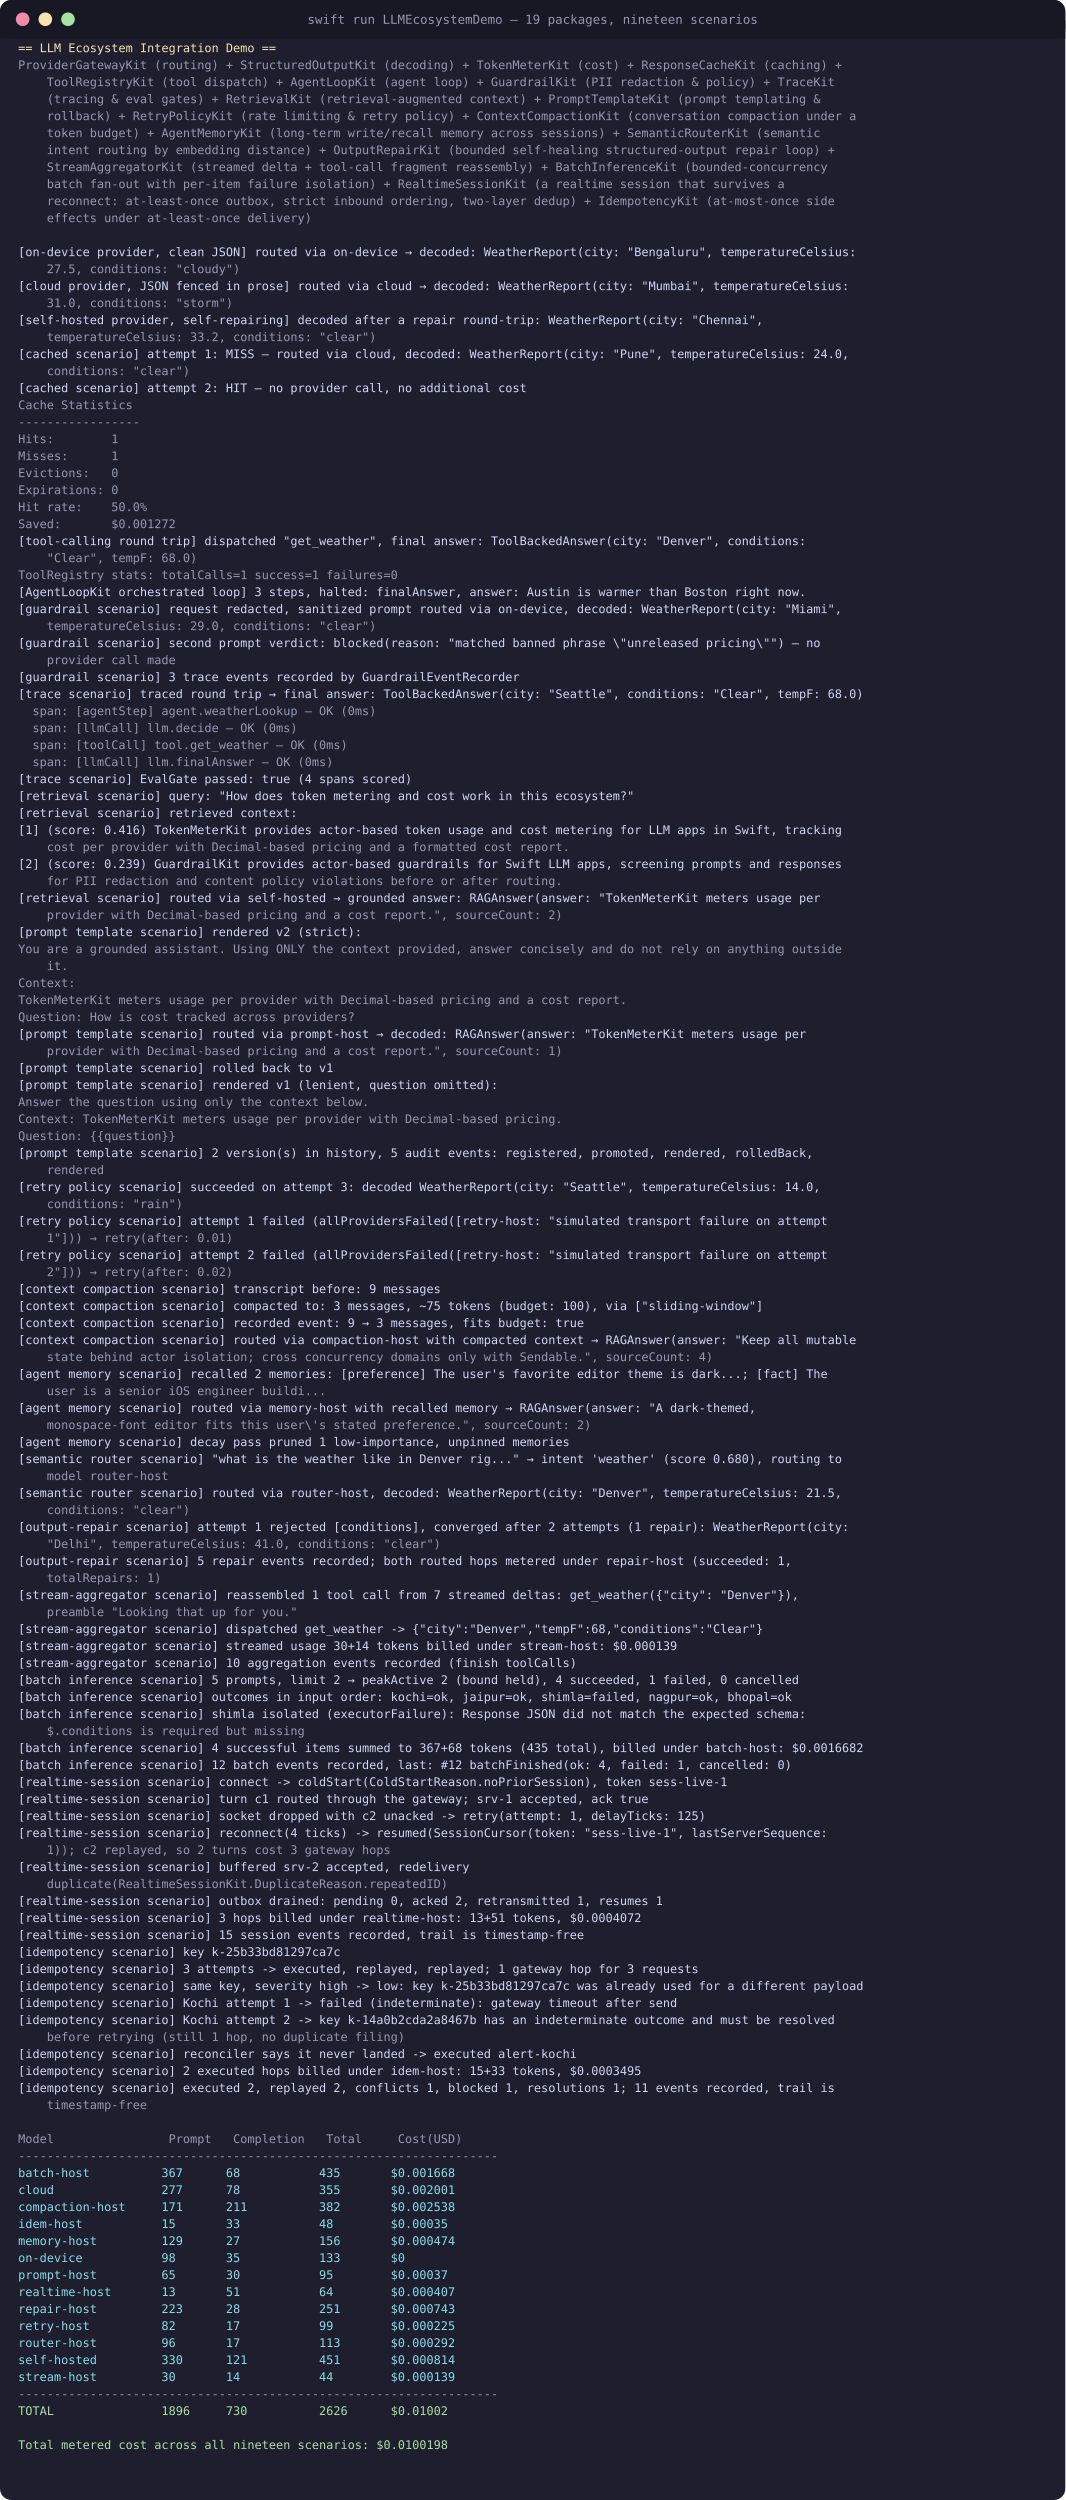
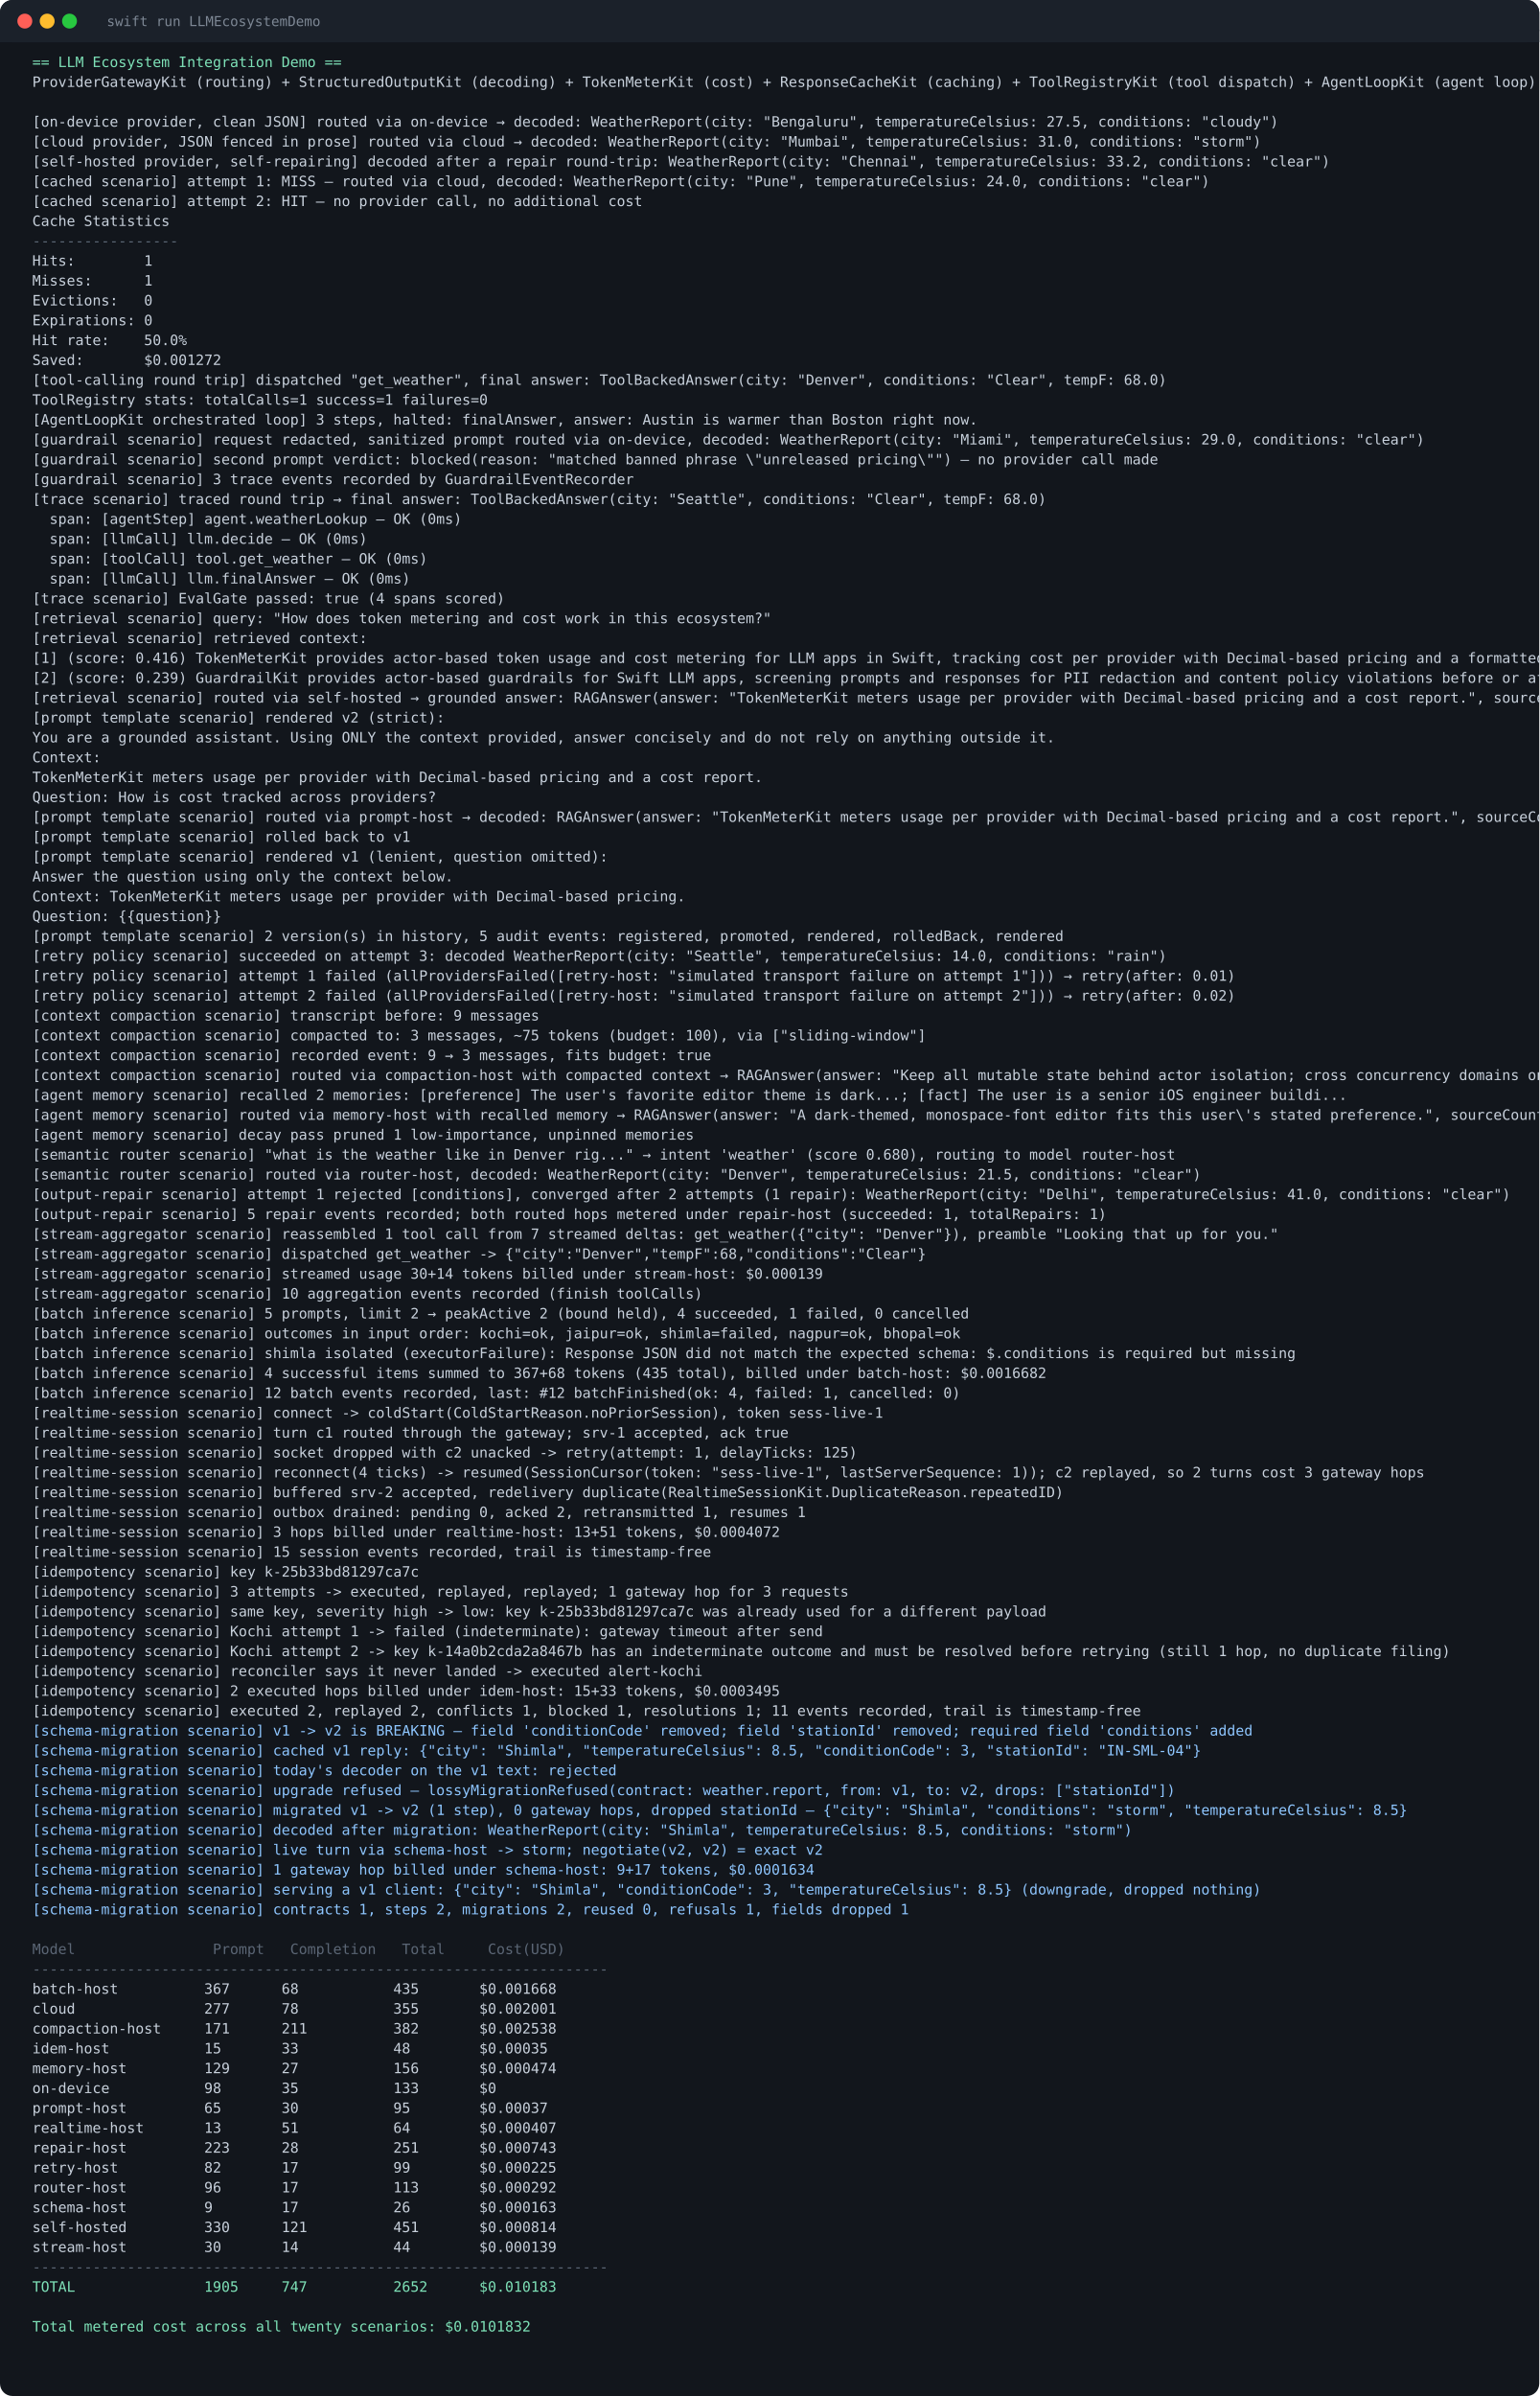
- <svg xmlns="http://www.w3.org/2000/svg" viewBox="0 0 940 2206" width="940" height="2206" font-family="Menlo, Monaco, monospace">
-   <rect width="940" height="2206" rx="10" fill="#1e1e2e" />
-   <rect width="940" height="34" rx="10" fill="#181825" />
-   <rect y="18" width="940" height="16" fill="#181825" />
-   <circle cx="20" cy="17" r="6" fill="#f38ba8" />
-   <circle cx="40" cy="17" r="6" fill="#f9e2af" />
-   <circle cx="60" cy="17" r="6" fill="#a6e3a1" />
-   <text x="470" y="21" font-size="11" fill="#9399b2" text-anchor="middle">swift run LLMEcosystemDemo — 19 packages, nineteen scenarios</text>
-   <text x="16" y="46" font-size="10.5" fill="#f9e2af" xml:space="preserve">== LLM Ecosystem Integration Demo ==</text>
-   <text x="16" y="61" font-size="10.5" fill="#9399b2" xml:space="preserve">ProviderGatewayKit (routing) + StructuredOutputKit (decoding) + TokenMeterKit (cost) + ResponseCacheKit (caching) +</text>
-   <text x="16" y="76" font-size="10.5" fill="#9399b2" xml:space="preserve">    ToolRegistryKit (tool dispatch) + AgentLoopKit (agent loop) + GuardrailKit (PII redaction &amp; policy) + TraceKit</text>
-   <text x="16" y="91" font-size="10.5" fill="#9399b2" xml:space="preserve">    (tracing &amp; eval gates) + RetrievalKit (retrieval-augmented context) + PromptTemplateKit (prompt templating &amp;</text>
-   <text x="16" y="106" font-size="10.5" fill="#9399b2" xml:space="preserve">    rollback) + RetryPolicyKit (rate limiting &amp; retry policy) + ContextCompactionKit (conversation compaction under a</text>
-   <text x="16" y="121" font-size="10.5" fill="#9399b2" xml:space="preserve">    token budget) + AgentMemoryKit (long-term write/recall memory across sessions) + SemanticRouterKit (semantic</text>
-   <text x="16" y="136" font-size="10.5" fill="#9399b2" xml:space="preserve">    intent routing by embedding distance) + OutputRepairKit (bounded self-healing structured-output repair loop) +</text>
-   <text x="16" y="151" font-size="10.5" fill="#9399b2" xml:space="preserve">    StreamAggregatorKit (streamed delta + tool-call fragment reassembly) + BatchInferenceKit (bounded-concurrency</text>
-   <text x="16" y="166" font-size="10.5" fill="#9399b2" xml:space="preserve">    batch fan-out with per-item failure isolation) + RealtimeSessionKit (a realtime session that survives a</text>
-   <text x="16" y="181" font-size="10.5" fill="#9399b2" xml:space="preserve">    reconnect: at-least-once outbox, strict inbound ordering, two-layer dedup) + IdempotencyKit (at-most-once side</text>
-   <text x="16" y="196" font-size="10.5" fill="#9399b2" xml:space="preserve">    effects under at-least-once delivery)</text>
-   <text x="16" y="226" font-size="10.5" fill="#cdd6f4" xml:space="preserve">[on-device provider, clean JSON] routed via on-device → decoded: WeatherReport(city: "Bengaluru", temperatureCelsius:</text>
-   <text x="16" y="241" font-size="10.5" fill="#9399b2" xml:space="preserve">    27.5, conditions: "cloudy")</text>
-   <text x="16" y="256" font-size="10.5" fill="#cdd6f4" xml:space="preserve">[cloud provider, JSON fenced in prose] routed via cloud → decoded: WeatherReport(city: "Mumbai", temperatureCelsius:</text>
-   <text x="16" y="271" font-size="10.5" fill="#9399b2" xml:space="preserve">    31.0, conditions: "storm")</text>
-   <text x="16" y="286" font-size="10.5" fill="#cdd6f4" xml:space="preserve">[self-hosted provider, self-repairing] decoded after a repair round-trip: WeatherReport(city: "Chennai",</text>
-   <text x="16" y="301" font-size="10.5" fill="#9399b2" xml:space="preserve">    temperatureCelsius: 33.2, conditions: "clear")</text>
-   <text x="16" y="316" font-size="10.5" fill="#cdd6f4" xml:space="preserve">[cached scenario] attempt 1: MISS — routed via cloud, decoded: WeatherReport(city: "Pune", temperatureCelsius: 24.0,</text>
-   <text x="16" y="331" font-size="10.5" fill="#9399b2" xml:space="preserve">    conditions: "clear")</text>
-   <text x="16" y="346" font-size="10.5" fill="#cdd6f4" xml:space="preserve">[cached scenario] attempt 2: HIT — no provider call, no additional cost</text>
-   <text x="16" y="361" font-size="10.5" fill="#9399b2" xml:space="preserve">Cache Statistics</text>
-   <text x="16" y="376" font-size="10.5" fill="#9399b2" xml:space="preserve">-----------------</text>
-   <text x="16" y="391" font-size="10.5" fill="#9399b2" xml:space="preserve">Hits:        1</text>
-   <text x="16" y="406" font-size="10.5" fill="#9399b2" xml:space="preserve">Misses:      1</text>
-   <text x="16" y="421" font-size="10.5" fill="#9399b2" xml:space="preserve">Evictions:   0</text>
-   <text x="16" y="436" font-size="10.5" fill="#9399b2" xml:space="preserve">Expirations: 0</text>
-   <text x="16" y="451" font-size="10.5" fill="#9399b2" xml:space="preserve">Hit rate:    50.0%</text>
-   <text x="16" y="466" font-size="10.5" fill="#9399b2" xml:space="preserve">Saved:       $0.001272</text>
-   <text x="16" y="481" font-size="10.5" fill="#cdd6f4" xml:space="preserve">[tool-calling round trip] dispatched "get_weather", final answer: ToolBackedAnswer(city: "Denver", conditions:</text>
-   <text x="16" y="496" font-size="10.5" fill="#9399b2" xml:space="preserve">    "Clear", tempF: 68.0)</text>
-   <text x="16" y="511" font-size="10.5" fill="#9399b2" xml:space="preserve">ToolRegistry stats: totalCalls=1 success=1 failures=0</text>
-   <text x="16" y="526" font-size="10.5" fill="#cdd6f4" xml:space="preserve">[AgentLoopKit orchestrated loop] 3 steps, halted: finalAnswer, answer: Austin is warmer than Boston right now.</text>
-   <text x="16" y="541" font-size="10.5" fill="#cdd6f4" xml:space="preserve">[guardrail scenario] request redacted, sanitized prompt routed via on-device, decoded: WeatherReport(city: "Miami",</text>
-   <text x="16" y="556" font-size="10.5" fill="#9399b2" xml:space="preserve">    temperatureCelsius: 29.0, conditions: "clear")</text>
-   <text x="16" y="571" font-size="10.5" fill="#cdd6f4" xml:space="preserve">[guardrail scenario] second prompt verdict: blocked(reason: "matched banned phrase \"unreleased pricing\"") — no</text>
-   <text x="16" y="586" font-size="10.5" fill="#9399b2" xml:space="preserve">    provider call made</text>
-   <text x="16" y="601" font-size="10.5" fill="#cdd6f4" xml:space="preserve">[guardrail scenario] 3 trace events recorded by GuardrailEventRecorder</text>
-   <text x="16" y="616" font-size="10.5" fill="#cdd6f4" xml:space="preserve">[trace scenario] traced round trip → final answer: ToolBackedAnswer(city: "Seattle", conditions: "Clear", tempF: 68.0)</text>
-   <text x="16" y="631" font-size="10.5" fill="#9399b2" xml:space="preserve">  span: [agentStep] agent.weatherLookup — OK (0ms)</text>
-   <text x="16" y="646" font-size="10.5" fill="#9399b2" xml:space="preserve">  span: [llmCall] llm.decide — OK (0ms)</text>
-   <text x="16" y="661" font-size="10.5" fill="#9399b2" xml:space="preserve">  span: [toolCall] tool.get_weather — OK (0ms)</text>
-   <text x="16" y="676" font-size="10.5" fill="#9399b2" xml:space="preserve">  span: [llmCall] llm.finalAnswer — OK (0ms)</text>
-   <text x="16" y="691" font-size="10.5" fill="#cdd6f4" xml:space="preserve">[trace scenario] EvalGate passed: true (4 spans scored)</text>
-   <text x="16" y="706" font-size="10.5" fill="#cdd6f4" xml:space="preserve">[retrieval scenario] query: "How does token metering and cost work in this ecosystem?"</text>
-   <text x="16" y="721" font-size="10.5" fill="#cdd6f4" xml:space="preserve">[retrieval scenario] retrieved context:</text>
-   <text x="16" y="736" font-size="10.5" fill="#cdd6f4" xml:space="preserve">[1] (score: 0.416) TokenMeterKit provides actor-based token usage and cost metering for LLM apps in Swift, tracking</text>
-   <text x="16" y="751" font-size="10.5" fill="#9399b2" xml:space="preserve">    cost per provider with Decimal-based pricing and a formatted cost report.</text>
-   <text x="16" y="766" font-size="10.5" fill="#cdd6f4" xml:space="preserve">[2] (score: 0.239) GuardrailKit provides actor-based guardrails for Swift LLM apps, screening prompts and responses</text>
-   <text x="16" y="781" font-size="10.5" fill="#9399b2" xml:space="preserve">    for PII redaction and content policy violations before or after routing.</text>
-   <text x="16" y="796" font-size="10.5" fill="#cdd6f4" xml:space="preserve">[retrieval scenario] routed via self-hosted → grounded answer: RAGAnswer(answer: "TokenMeterKit meters usage per</text>
-   <text x="16" y="811" font-size="10.5" fill="#9399b2" xml:space="preserve">    provider with Decimal-based pricing and a cost report.", sourceCount: 2)</text>
-   <text x="16" y="826" font-size="10.5" fill="#cdd6f4" xml:space="preserve">[prompt template scenario] rendered v2 (strict):</text>
-   <text x="16" y="841" font-size="10.5" fill="#9399b2" xml:space="preserve">You are a grounded assistant. Using ONLY the context provided, answer concisely and do not rely on anything outside</text>
-   <text x="16" y="856" font-size="10.5" fill="#9399b2" xml:space="preserve">    it.</text>
-   <text x="16" y="871" font-size="10.5" fill="#9399b2" xml:space="preserve">Context:</text>
-   <text x="16" y="886" font-size="10.5" fill="#9399b2" xml:space="preserve">TokenMeterKit meters usage per provider with Decimal-based pricing and a cost report.</text>
-   <text x="16" y="901" font-size="10.5" fill="#9399b2" xml:space="preserve">Question: How is cost tracked across providers?</text>
-   <text x="16" y="916" font-size="10.5" fill="#cdd6f4" xml:space="preserve">[prompt template scenario] routed via prompt-host → decoded: RAGAnswer(answer: "TokenMeterKit meters usage per</text>
-   <text x="16" y="931" font-size="10.5" fill="#9399b2" xml:space="preserve">    provider with Decimal-based pricing and a cost report.", sourceCount: 1)</text>
-   <text x="16" y="946" font-size="10.5" fill="#cdd6f4" xml:space="preserve">[prompt template scenario] rolled back to v1</text>
-   <text x="16" y="961" font-size="10.5" fill="#cdd6f4" xml:space="preserve">[prompt template scenario] rendered v1 (lenient, question omitted):</text>
-   <text x="16" y="976" font-size="10.5" fill="#9399b2" xml:space="preserve">Answer the question using only the context below.</text>
-   <text x="16" y="991" font-size="10.5" fill="#9399b2" xml:space="preserve">Context: TokenMeterKit meters usage per provider with Decimal-based pricing.</text>
-   <text x="16" y="1006" font-size="10.5" fill="#9399b2" xml:space="preserve">Question: {{question}}</text>
-   <text x="16" y="1021" font-size="10.5" fill="#cdd6f4" xml:space="preserve">[prompt template scenario] 2 version(s) in history, 5 audit events: registered, promoted, rendered, rolledBack,</text>
-   <text x="16" y="1036" font-size="10.5" fill="#9399b2" xml:space="preserve">    rendered</text>
-   <text x="16" y="1051" font-size="10.5" fill="#cdd6f4" xml:space="preserve">[retry policy scenario] succeeded on attempt 3: decoded WeatherReport(city: "Seattle", temperatureCelsius: 14.0,</text>
-   <text x="16" y="1066" font-size="10.5" fill="#9399b2" xml:space="preserve">    conditions: "rain")</text>
-   <text x="16" y="1081" font-size="10.5" fill="#cdd6f4" xml:space="preserve">[retry policy scenario] attempt 1 failed (allProvidersFailed([retry-host: "simulated transport failure on attempt</text>
-   <text x="16" y="1096" font-size="10.5" fill="#9399b2" xml:space="preserve">    1"])) → retry(after: 0.01)</text>
-   <text x="16" y="1111" font-size="10.5" fill="#cdd6f4" xml:space="preserve">[retry policy scenario] attempt 2 failed (allProvidersFailed([retry-host: "simulated transport failure on attempt</text>
-   <text x="16" y="1126" font-size="10.5" fill="#9399b2" xml:space="preserve">    2"])) → retry(after: 0.02)</text>
-   <text x="16" y="1141" font-size="10.5" fill="#cdd6f4" xml:space="preserve">[context compaction scenario] transcript before: 9 messages</text>
-   <text x="16" y="1156" font-size="10.5" fill="#cdd6f4" xml:space="preserve">[context compaction scenario] compacted to: 3 messages, ~75 tokens (budget: 100), via ["sliding-window"]</text>
-   <text x="16" y="1171" font-size="10.5" fill="#cdd6f4" xml:space="preserve">[context compaction scenario] recorded event: 9 → 3 messages, fits budget: true</text>
-   <text x="16" y="1186" font-size="10.5" fill="#cdd6f4" xml:space="preserve">[context compaction scenario] routed via compaction-host with compacted context → RAGAnswer(answer: "Keep all mutable</text>
-   <text x="16" y="1201" font-size="10.5" fill="#9399b2" xml:space="preserve">    state behind actor isolation; cross concurrency domains only with Sendable.", sourceCount: 4)</text>
-   <text x="16" y="1216" font-size="10.5" fill="#cdd6f4" xml:space="preserve">[agent memory scenario] recalled 2 memories: [preference] The user's favorite editor theme is dark...; [fact] The</text>
-   <text x="16" y="1231" font-size="10.5" fill="#9399b2" xml:space="preserve">    user is a senior iOS engineer buildi...</text>
-   <text x="16" y="1246" font-size="10.5" fill="#cdd6f4" xml:space="preserve">[agent memory scenario] routed via memory-host with recalled memory → RAGAnswer(answer: "A dark-themed,</text>
-   <text x="16" y="1261" font-size="10.5" fill="#9399b2" xml:space="preserve">    monospace-font editor fits this user\'s stated preference.", sourceCount: 2)</text>
-   <text x="16" y="1276" font-size="10.5" fill="#cdd6f4" xml:space="preserve">[agent memory scenario] decay pass pruned 1 low-importance, unpinned memories</text>
-   <text x="16" y="1291" font-size="10.5" fill="#cdd6f4" xml:space="preserve">[semantic router scenario] "what is the weather like in Denver rig..." → intent 'weather' (score 0.680), routing to</text>
-   <text x="16" y="1306" font-size="10.5" fill="#9399b2" xml:space="preserve">    model router-host</text>
-   <text x="16" y="1321" font-size="10.5" fill="#cdd6f4" xml:space="preserve">[semantic router scenario] routed via router-host, decoded: WeatherReport(city: "Denver", temperatureCelsius: 21.5,</text>
-   <text x="16" y="1336" font-size="10.5" fill="#9399b2" xml:space="preserve">    conditions: "clear")</text>
-   <text x="16" y="1351" font-size="10.5" fill="#cdd6f4" xml:space="preserve">[output-repair scenario] attempt 1 rejected [conditions], converged after 2 attempts (1 repair): WeatherReport(city:</text>
-   <text x="16" y="1366" font-size="10.5" fill="#9399b2" xml:space="preserve">    "Delhi", temperatureCelsius: 41.0, conditions: "clear")</text>
-   <text x="16" y="1381" font-size="10.5" fill="#cdd6f4" xml:space="preserve">[output-repair scenario] 5 repair events recorded; both routed hops metered under repair-host (succeeded: 1,</text>
-   <text x="16" y="1396" font-size="10.5" fill="#9399b2" xml:space="preserve">    totalRepairs: 1)</text>
-   <text x="16" y="1411" font-size="10.5" fill="#cdd6f4" xml:space="preserve">[stream-aggregator scenario] reassembled 1 tool call from 7 streamed deltas: get_weather({"city": "Denver"}),</text>
-   <text x="16" y="1426" font-size="10.5" fill="#9399b2" xml:space="preserve">    preamble "Looking that up for you."</text>
-   <text x="16" y="1441" font-size="10.5" fill="#cdd6f4" xml:space="preserve">[stream-aggregator scenario] dispatched get_weather -&gt; {"city":"Denver","tempF":68,"conditions":"Clear"}</text>
-   <text x="16" y="1456" font-size="10.5" fill="#cdd6f4" xml:space="preserve">[stream-aggregator scenario] streamed usage 30+14 tokens billed under stream-host: $0.000139</text>
-   <text x="16" y="1471" font-size="10.5" fill="#cdd6f4" xml:space="preserve">[stream-aggregator scenario] 10 aggregation events recorded (finish toolCalls)</text>
-   <text x="16" y="1486" font-size="10.5" fill="#cdd6f4" xml:space="preserve">[batch inference scenario] 5 prompts, limit 2 → peakActive 2 (bound held), 4 succeeded, 1 failed, 0 cancelled</text>
-   <text x="16" y="1501" font-size="10.5" fill="#cdd6f4" xml:space="preserve">[batch inference scenario] outcomes in input order: kochi=ok, jaipur=ok, shimla=failed, nagpur=ok, bhopal=ok</text>
-   <text x="16" y="1516" font-size="10.5" fill="#cdd6f4" xml:space="preserve">[batch inference scenario] shimla isolated (executorFailure): Response JSON did not match the expected schema:</text>
-   <text x="16" y="1531" font-size="10.5" fill="#9399b2" xml:space="preserve">    $.conditions is required but missing</text>
-   <text x="16" y="1546" font-size="10.5" fill="#cdd6f4" xml:space="preserve">[batch inference scenario] 4 successful items summed to 367+68 tokens (435 total), billed under batch-host: $0.0016682</text>
-   <text x="16" y="1561" font-size="10.5" fill="#cdd6f4" xml:space="preserve">[batch inference scenario] 12 batch events recorded, last: #12 batchFinished(ok: 4, failed: 1, cancelled: 0)</text>
-   <text x="16" y="1576" font-size="10.5" fill="#cdd6f4" xml:space="preserve">[realtime-session scenario] connect -&gt; coldStart(ColdStartReason.noPriorSession), token sess-live-1</text>
-   <text x="16" y="1591" font-size="10.5" fill="#cdd6f4" xml:space="preserve">[realtime-session scenario] turn c1 routed through the gateway; srv-1 accepted, ack true</text>
-   <text x="16" y="1606" font-size="10.5" fill="#cdd6f4" xml:space="preserve">[realtime-session scenario] socket dropped with c2 unacked -&gt; retry(attempt: 1, delayTicks: 125)</text>
-   <text x="16" y="1621" font-size="10.5" fill="#cdd6f4" xml:space="preserve">[realtime-session scenario] reconnect(4 ticks) -&gt; resumed(SessionCursor(token: "sess-live-1", lastServerSequence:</text>
-   <text x="16" y="1636" font-size="10.5" fill="#9399b2" xml:space="preserve">    1)); c2 replayed, so 2 turns cost 3 gateway hops</text>
-   <text x="16" y="1651" font-size="10.5" fill="#cdd6f4" xml:space="preserve">[realtime-session scenario] buffered srv-2 accepted, redelivery</text>
-   <text x="16" y="1666" font-size="10.5" fill="#9399b2" xml:space="preserve">    duplicate(RealtimeSessionKit.DuplicateReason.repeatedID)</text>
-   <text x="16" y="1681" font-size="10.5" fill="#cdd6f4" xml:space="preserve">[realtime-session scenario] outbox drained: pending 0, acked 2, retransmitted 1, resumes 1</text>
-   <text x="16" y="1696" font-size="10.5" fill="#cdd6f4" xml:space="preserve">[realtime-session scenario] 3 hops billed under realtime-host: 13+51 tokens, $0.0004072</text>
-   <text x="16" y="1711" font-size="10.5" fill="#cdd6f4" xml:space="preserve">[realtime-session scenario] 15 session events recorded, trail is timestamp-free</text>
-   <text x="16" y="1726" font-size="10.5" fill="#cdd6f4" xml:space="preserve">[idempotency scenario] key k-25b33bd81297ca7c</text>
-   <text x="16" y="1741" font-size="10.5" fill="#cdd6f4" xml:space="preserve">[idempotency scenario] 3 attempts -&gt; executed, replayed, replayed; 1 gateway hop for 3 requests</text>
-   <text x="16" y="1756" font-size="10.5" fill="#cdd6f4" xml:space="preserve">[idempotency scenario] same key, severity high -&gt; low: key k-25b33bd81297ca7c was already used for a different payload</text>
-   <text x="16" y="1771" font-size="10.5" fill="#cdd6f4" xml:space="preserve">[idempotency scenario] Kochi attempt 1 -&gt; failed (indeterminate): gateway timeout after send</text>
-   <text x="16" y="1786" font-size="10.5" fill="#cdd6f4" xml:space="preserve">[idempotency scenario] Kochi attempt 2 -&gt; key k-14a0b2cda2a8467b has an indeterminate outcome and must be resolved</text>
-   <text x="16" y="1801" font-size="10.5" fill="#9399b2" xml:space="preserve">    before retrying (still 1 hop, no duplicate filing)</text>
-   <text x="16" y="1816" font-size="10.5" fill="#cdd6f4" xml:space="preserve">[idempotency scenario] reconciler says it never landed -&gt; executed alert-kochi</text>
-   <text x="16" y="1831" font-size="10.5" fill="#cdd6f4" xml:space="preserve">[idempotency scenario] 2 executed hops billed under idem-host: 15+33 tokens, $0.0003495</text>
-   <text x="16" y="1846" font-size="10.5" fill="#cdd6f4" xml:space="preserve">[idempotency scenario] executed 2, replayed 2, conflicts 1, blocked 1, resolutions 1; 11 events recorded, trail is</text>
-   <text x="16" y="1861" font-size="10.5" fill="#9399b2" xml:space="preserve">    timestamp-free</text>
-   <text x="16" y="1891" font-size="10.5" fill="#9399b2" xml:space="preserve">Model                Prompt   Completion   Total     Cost(USD)</text>
-   <text x="16" y="1906" font-size="10.5" fill="#9399b2" xml:space="preserve">-------------------------------------------------------------------</text>
-   <text x="16" y="1921" font-size="10.5" fill="#89dceb" xml:space="preserve">batch-host          367      68           435       $0.001668</text>
-   <text x="16" y="1936" font-size="10.5" fill="#89dceb" xml:space="preserve">cloud               277      78           355       $0.002001</text>
-   <text x="16" y="1951" font-size="10.5" fill="#89dceb" xml:space="preserve">compaction-host     171      211          382       $0.002538</text>
-   <text x="16" y="1966" font-size="10.5" fill="#89dceb" xml:space="preserve">idem-host           15       33           48        $0.00035</text>
-   <text x="16" y="1981" font-size="10.5" fill="#89dceb" xml:space="preserve">memory-host         129      27           156       $0.000474</text>
-   <text x="16" y="1996" font-size="10.5" fill="#89dceb" xml:space="preserve">on-device           98       35           133       $0</text>
-   <text x="16" y="2011" font-size="10.5" fill="#89dceb" xml:space="preserve">prompt-host         65       30           95        $0.00037</text>
-   <text x="16" y="2026" font-size="10.5" fill="#89dceb" xml:space="preserve">realtime-host       13       51           64        $0.000407</text>
-   <text x="16" y="2041" font-size="10.5" fill="#89dceb" xml:space="preserve">repair-host         223      28           251       $0.000743</text>
-   <text x="16" y="2056" font-size="10.5" fill="#89dceb" xml:space="preserve">retry-host          82       17           99        $0.000225</text>
-   <text x="16" y="2071" font-size="10.5" fill="#89dceb" xml:space="preserve">router-host         96       17           113       $0.000292</text>
-   <text x="16" y="2086" font-size="10.5" fill="#89dceb" xml:space="preserve">self-hosted         330      121          451       $0.000814</text>
-   <text x="16" y="2101" font-size="10.5" fill="#89dceb" xml:space="preserve">stream-host         30       14           44        $0.000139</text>
-   <text x="16" y="2116" font-size="10.5" fill="#9399b2" xml:space="preserve">-------------------------------------------------------------------</text>
-   <text x="16" y="2131" font-size="10.5" fill="#a6e3a1" xml:space="preserve">TOTAL               1896     730          2626      $0.01002</text>
-   <text x="16" y="2161" font-size="10.5" fill="#a6e3a1" xml:space="preserve">Total metered cost across all nineteen scenarios: $0.0100198</text>
+ <svg xmlns="http://www.w3.org/2000/svg" width="1240" height="1930" viewBox="0 0 1240 1930" font-family="SF Mono, Menlo, monospace" font-size="11.5">
+   <rect width="1240" height="1930" rx="10" fill="#12161c" />
+   <rect x="0" y="0" width="1240" height="34" rx="10" fill="#1b212a" />
+   <rect x="0" y="24" width="1240" height="10" fill="#1b212a" />
+   <circle cx="20" cy="17" r="6" fill="#ff5f57" />
+   <circle cx="38" cy="17" r="6" fill="#febc2e" />
+   <circle cx="56" cy="17" r="6" fill="#28c840" />
+   <text x="86" y="21" fill="#7d8794" font-size="11">swift run LLMEcosystemDemo</text>
+   <text x="26" y="54" fill="#7ee2b8" xml:space="preserve">== LLM Ecosystem Integration Demo ==</text>
+   <text x="26" y="70" fill="#c8d1dc" xml:space="preserve">ProviderGatewayKit (routing) + StructuredOutputKit (decoding) + TokenMeterKit (cost) + ResponseCacheKit (caching) + ToolRegistryKit (tool dispatch) + AgentLoopKit (agent loop) + GuardrailKit (PII redaction &amp; policy) + TraceKit (tracing &amp; eval gates) + RetrievalKit (retrieval-augmented context) + PromptTemplateKit (prompt templating &amp; rollback) + RetryPolicyKit (rate limiting &amp; retry policy) + ContextCompactionKit (conversation compaction under a token budget) + AgentMemoryKit (long-term write/recall memory across sessions) + SemanticRouterKit (semantic intent routing by embedding distance) + OutputRepairKit (bounded self-healing structured-output repair loop) + StreamAggregatorKit (streamed delta + tool-call fragment reassembly) + BatchInferenceKit (bounded-concurrency batch fan-out with per-item failure isolation) + RealtimeSessionKit (a realtime session that survives a reconnect: at-least-once outbox, strict inbound ordering, two-layer dedup) + IdempotencyKit (at-most-once side effects under at-least-once delivery) + SchemaMigrationKit (versioned contracts: migrate a payload across schema versions, validated at every hop)</text>
+   <text x="26" y="86" fill="#c8d1dc" xml:space="preserve" />
+   <text x="26" y="102" fill="#c8d1dc" xml:space="preserve">[on-device provider, clean JSON] routed via on-device → decoded: WeatherReport(city: "Bengaluru", temperatureCelsius: 27.5, conditions: "cloudy")</text>
+   <text x="26" y="118" fill="#c8d1dc" xml:space="preserve">[cloud provider, JSON fenced in prose] routed via cloud → decoded: WeatherReport(city: "Mumbai", temperatureCelsius: 31.0, conditions: "storm")</text>
+   <text x="26" y="134" fill="#c8d1dc" xml:space="preserve">[self-hosted provider, self-repairing] decoded after a repair round-trip: WeatherReport(city: "Chennai", temperatureCelsius: 33.2, conditions: "clear")</text>
+   <text x="26" y="150" fill="#c8d1dc" xml:space="preserve">[cached scenario] attempt 1: MISS — routed via cloud, decoded: WeatherReport(city: "Pune", temperatureCelsius: 24.0, conditions: "clear")</text>
+   <text x="26" y="166" fill="#c8d1dc" xml:space="preserve">[cached scenario] attempt 2: HIT — no provider call, no additional cost</text>
+   <text x="26" y="182" fill="#c8d1dc" xml:space="preserve">Cache Statistics</text>
+   <text x="26" y="198" fill="#5b6675" xml:space="preserve">-----------------</text>
+   <text x="26" y="214" fill="#c8d1dc" xml:space="preserve">Hits:        1</text>
+   <text x="26" y="230" fill="#c8d1dc" xml:space="preserve">Misses:      1</text>
+   <text x="26" y="246" fill="#c8d1dc" xml:space="preserve">Evictions:   0</text>
+   <text x="26" y="262" fill="#c8d1dc" xml:space="preserve">Expirations: 0</text>
+   <text x="26" y="278" fill="#c8d1dc" xml:space="preserve">Hit rate:    50.0%</text>
+   <text x="26" y="294" fill="#c8d1dc" xml:space="preserve">Saved:       $0.001272</text>
+   <text x="26" y="310" fill="#c8d1dc" xml:space="preserve">[tool-calling round trip] dispatched "get_weather", final answer: ToolBackedAnswer(city: "Denver", conditions: "Clear", tempF: 68.0)</text>
+   <text x="26" y="326" fill="#c8d1dc" xml:space="preserve">ToolRegistry stats: totalCalls=1 success=1 failures=0</text>
+   <text x="26" y="342" fill="#c8d1dc" xml:space="preserve">[AgentLoopKit orchestrated loop] 3 steps, halted: finalAnswer, answer: Austin is warmer than Boston right now.</text>
+   <text x="26" y="358" fill="#c8d1dc" xml:space="preserve">[guardrail scenario] request redacted, sanitized prompt routed via on-device, decoded: WeatherReport(city: "Miami", temperatureCelsius: 29.0, conditions: "clear")</text>
+   <text x="26" y="374" fill="#c8d1dc" xml:space="preserve">[guardrail scenario] second prompt verdict: blocked(reason: "matched banned phrase \"unreleased pricing\"") — no provider call made</text>
+   <text x="26" y="390" fill="#c8d1dc" xml:space="preserve">[guardrail scenario] 3 trace events recorded by GuardrailEventRecorder</text>
+   <text x="26" y="406" fill="#c8d1dc" xml:space="preserve">[trace scenario] traced round trip → final answer: ToolBackedAnswer(city: "Seattle", conditions: "Clear", tempF: 68.0)</text>
+   <text x="26" y="422" fill="#c8d1dc" xml:space="preserve">  span: [agentStep] agent.weatherLookup — OK (0ms)</text>
+   <text x="26" y="438" fill="#c8d1dc" xml:space="preserve">  span: [llmCall] llm.decide — OK (0ms)</text>
+   <text x="26" y="454" fill="#c8d1dc" xml:space="preserve">  span: [toolCall] tool.get_weather — OK (0ms)</text>
+   <text x="26" y="470" fill="#c8d1dc" xml:space="preserve">  span: [llmCall] llm.finalAnswer — OK (0ms)</text>
+   <text x="26" y="486" fill="#c8d1dc" xml:space="preserve">[trace scenario] EvalGate passed: true (4 spans scored)</text>
+   <text x="26" y="502" fill="#c8d1dc" xml:space="preserve">[retrieval scenario] query: "How does token metering and cost work in this ecosystem?"</text>
+   <text x="26" y="518" fill="#c8d1dc" xml:space="preserve">[retrieval scenario] retrieved context:</text>
+   <text x="26" y="534" fill="#c8d1dc" xml:space="preserve">[1] (score: 0.416) TokenMeterKit provides actor-based token usage and cost metering for LLM apps in Swift, tracking cost per provider with Decimal-based pricing and a formatted cost report.</text>
+   <text x="26" y="550" fill="#c8d1dc" xml:space="preserve">[2] (score: 0.239) GuardrailKit provides actor-based guardrails for Swift LLM apps, screening prompts and responses for PII redaction and content policy violations before or after routing.</text>
+   <text x="26" y="566" fill="#c8d1dc" xml:space="preserve">[retrieval scenario] routed via self-hosted → grounded answer: RAGAnswer(answer: "TokenMeterKit meters usage per provider with Decimal-based pricing and a cost report.", sourceCount: 2)</text>
+   <text x="26" y="582" fill="#c8d1dc" xml:space="preserve">[prompt template scenario] rendered v2 (strict):</text>
+   <text x="26" y="598" fill="#c8d1dc" xml:space="preserve">You are a grounded assistant. Using ONLY the context provided, answer concisely and do not rely on anything outside it.</text>
+   <text x="26" y="614" fill="#c8d1dc" xml:space="preserve">Context:</text>
+   <text x="26" y="630" fill="#c8d1dc" xml:space="preserve">TokenMeterKit meters usage per provider with Decimal-based pricing and a cost report.</text>
+   <text x="26" y="646" fill="#c8d1dc" xml:space="preserve">Question: How is cost tracked across providers?</text>
+   <text x="26" y="662" fill="#c8d1dc" xml:space="preserve">[prompt template scenario] routed via prompt-host → decoded: RAGAnswer(answer: "TokenMeterKit meters usage per provider with Decimal-based pricing and a cost report.", sourceCount: 1)</text>
+   <text x="26" y="678" fill="#c8d1dc" xml:space="preserve">[prompt template scenario] rolled back to v1</text>
+   <text x="26" y="694" fill="#c8d1dc" xml:space="preserve">[prompt template scenario] rendered v1 (lenient, question omitted):</text>
+   <text x="26" y="710" fill="#c8d1dc" xml:space="preserve">Answer the question using only the context below.</text>
+   <text x="26" y="726" fill="#c8d1dc" xml:space="preserve">Context: TokenMeterKit meters usage per provider with Decimal-based pricing.</text>
+   <text x="26" y="742" fill="#c8d1dc" xml:space="preserve">Question: {{question}}</text>
+   <text x="26" y="758" fill="#c8d1dc" xml:space="preserve">[prompt template scenario] 2 version(s) in history, 5 audit events: registered, promoted, rendered, rolledBack, rendered</text>
+   <text x="26" y="774" fill="#c8d1dc" xml:space="preserve">[retry policy scenario] succeeded on attempt 3: decoded WeatherReport(city: "Seattle", temperatureCelsius: 14.0, conditions: "rain")</text>
+   <text x="26" y="790" fill="#c8d1dc" xml:space="preserve">[retry policy scenario] attempt 1 failed (allProvidersFailed([retry-host: "simulated transport failure on attempt 1"])) → retry(after: 0.01)</text>
+   <text x="26" y="806" fill="#c8d1dc" xml:space="preserve">[retry policy scenario] attempt 2 failed (allProvidersFailed([retry-host: "simulated transport failure on attempt 2"])) → retry(after: 0.02)</text>
+   <text x="26" y="822" fill="#c8d1dc" xml:space="preserve">[context compaction scenario] transcript before: 9 messages</text>
+   <text x="26" y="838" fill="#c8d1dc" xml:space="preserve">[context compaction scenario] compacted to: 3 messages, ~75 tokens (budget: 100), via ["sliding-window"]</text>
+   <text x="26" y="854" fill="#c8d1dc" xml:space="preserve">[context compaction scenario] recorded event: 9 → 3 messages, fits budget: true</text>
+   <text x="26" y="870" fill="#c8d1dc" xml:space="preserve">[context compaction scenario] routed via compaction-host with compacted context → RAGAnswer(answer: "Keep all mutable state behind actor isolation; cross concurrency domains only with Sendable.", sourceCount: 4)</text>
+   <text x="26" y="886" fill="#c8d1dc" xml:space="preserve">[agent memory scenario] recalled 2 memories: [preference] The user's favorite editor theme is dark...; [fact] The user is a senior iOS engineer buildi...</text>
+   <text x="26" y="902" fill="#c8d1dc" xml:space="preserve">[agent memory scenario] routed via memory-host with recalled memory → RAGAnswer(answer: "A dark-themed, monospace-font editor fits this user\'s stated preference.", sourceCount: 2)</text>
+   <text x="26" y="918" fill="#c8d1dc" xml:space="preserve">[agent memory scenario] decay pass pruned 1 low-importance, unpinned memories</text>
+   <text x="26" y="934" fill="#c8d1dc" xml:space="preserve">[semantic router scenario] "what is the weather like in Denver rig..." → intent 'weather' (score 0.680), routing to model router-host</text>
+   <text x="26" y="950" fill="#c8d1dc" xml:space="preserve">[semantic router scenario] routed via router-host, decoded: WeatherReport(city: "Denver", temperatureCelsius: 21.5, conditions: "clear")</text>
+   <text x="26" y="966" fill="#c8d1dc" xml:space="preserve">[output-repair scenario] attempt 1 rejected [conditions], converged after 2 attempts (1 repair): WeatherReport(city: "Delhi", temperatureCelsius: 41.0, conditions: "clear")</text>
+   <text x="26" y="982" fill="#c8d1dc" xml:space="preserve">[output-repair scenario] 5 repair events recorded; both routed hops metered under repair-host (succeeded: 1, totalRepairs: 1)</text>
+   <text x="26" y="998" fill="#c8d1dc" xml:space="preserve">[stream-aggregator scenario] reassembled 1 tool call from 7 streamed deltas: get_weather({"city": "Denver"}), preamble "Looking that up for you."</text>
+   <text x="26" y="1014" fill="#c8d1dc" xml:space="preserve">[stream-aggregator scenario] dispatched get_weather -&gt; {"city":"Denver","tempF":68,"conditions":"Clear"}</text>
+   <text x="26" y="1030" fill="#c8d1dc" xml:space="preserve">[stream-aggregator scenario] streamed usage 30+14 tokens billed under stream-host: $0.000139</text>
+   <text x="26" y="1046" fill="#c8d1dc" xml:space="preserve">[stream-aggregator scenario] 10 aggregation events recorded (finish toolCalls)</text>
+   <text x="26" y="1062" fill="#c8d1dc" xml:space="preserve">[batch inference scenario] 5 prompts, limit 2 → peakActive 2 (bound held), 4 succeeded, 1 failed, 0 cancelled</text>
+   <text x="26" y="1078" fill="#c8d1dc" xml:space="preserve">[batch inference scenario] outcomes in input order: kochi=ok, jaipur=ok, shimla=failed, nagpur=ok, bhopal=ok</text>
+   <text x="26" y="1094" fill="#c8d1dc" xml:space="preserve">[batch inference scenario] shimla isolated (executorFailure): Response JSON did not match the expected schema: $.conditions is required but missing</text>
+   <text x="26" y="1110" fill="#c8d1dc" xml:space="preserve">[batch inference scenario] 4 successful items summed to 367+68 tokens (435 total), billed under batch-host: $0.0016682</text>
+   <text x="26" y="1126" fill="#c8d1dc" xml:space="preserve">[batch inference scenario] 12 batch events recorded, last: #12 batchFinished(ok: 4, failed: 1, cancelled: 0)</text>
+   <text x="26" y="1142" fill="#c8d1dc" xml:space="preserve">[realtime-session scenario] connect -&gt; coldStart(ColdStartReason.noPriorSession), token sess-live-1</text>
+   <text x="26" y="1158" fill="#c8d1dc" xml:space="preserve">[realtime-session scenario] turn c1 routed through the gateway; srv-1 accepted, ack true</text>
+   <text x="26" y="1174" fill="#c8d1dc" xml:space="preserve">[realtime-session scenario] socket dropped with c2 unacked -&gt; retry(attempt: 1, delayTicks: 125)</text>
+   <text x="26" y="1190" fill="#c8d1dc" xml:space="preserve">[realtime-session scenario] reconnect(4 ticks) -&gt; resumed(SessionCursor(token: "sess-live-1", lastServerSequence: 1)); c2 replayed, so 2 turns cost 3 gateway hops</text>
+   <text x="26" y="1206" fill="#c8d1dc" xml:space="preserve">[realtime-session scenario] buffered srv-2 accepted, redelivery duplicate(RealtimeSessionKit.DuplicateReason.repeatedID)</text>
+   <text x="26" y="1222" fill="#c8d1dc" xml:space="preserve">[realtime-session scenario] outbox drained: pending 0, acked 2, retransmitted 1, resumes 1</text>
+   <text x="26" y="1238" fill="#c8d1dc" xml:space="preserve">[realtime-session scenario] 3 hops billed under realtime-host: 13+51 tokens, $0.0004072</text>
+   <text x="26" y="1254" fill="#c8d1dc" xml:space="preserve">[realtime-session scenario] 15 session events recorded, trail is timestamp-free</text>
+   <text x="26" y="1270" fill="#c8d1dc" xml:space="preserve">[idempotency scenario] key k-25b33bd81297ca7c</text>
+   <text x="26" y="1286" fill="#c8d1dc" xml:space="preserve">[idempotency scenario] 3 attempts -&gt; executed, replayed, replayed; 1 gateway hop for 3 requests</text>
+   <text x="26" y="1302" fill="#c8d1dc" xml:space="preserve">[idempotency scenario] same key, severity high -&gt; low: key k-25b33bd81297ca7c was already used for a different payload</text>
+   <text x="26" y="1318" fill="#c8d1dc" xml:space="preserve">[idempotency scenario] Kochi attempt 1 -&gt; failed (indeterminate): gateway timeout after send</text>
+   <text x="26" y="1334" fill="#c8d1dc" xml:space="preserve">[idempotency scenario] Kochi attempt 2 -&gt; key k-14a0b2cda2a8467b has an indeterminate outcome and must be resolved before retrying (still 1 hop, no duplicate filing)</text>
+   <text x="26" y="1350" fill="#c8d1dc" xml:space="preserve">[idempotency scenario] reconciler says it never landed -&gt; executed alert-kochi</text>
+   <text x="26" y="1366" fill="#c8d1dc" xml:space="preserve">[idempotency scenario] 2 executed hops billed under idem-host: 15+33 tokens, $0.0003495</text>
+   <text x="26" y="1382" fill="#c8d1dc" xml:space="preserve">[idempotency scenario] executed 2, replayed 2, conflicts 1, blocked 1, resolutions 1; 11 events recorded, trail is timestamp-free</text>
+   <text x="26" y="1398" fill="#8ec6ff" xml:space="preserve">[schema-migration scenario] v1 -&gt; v2 is BREAKING — field 'conditionCode' removed; field 'stationId' removed; required field 'conditions' added</text>
+   <text x="26" y="1414" fill="#8ec6ff" xml:space="preserve">[schema-migration scenario] cached v1 reply: {"city": "Shimla", "temperatureCelsius": 8.5, "conditionCode": 3, "stationId": "IN-SML-04"}</text>
+   <text x="26" y="1430" fill="#8ec6ff" xml:space="preserve">[schema-migration scenario] today's decoder on the v1 text: rejected</text>
+   <text x="26" y="1446" fill="#8ec6ff" xml:space="preserve">[schema-migration scenario] upgrade refused — lossyMigrationRefused(contract: weather.report, from: v1, to: v2, drops: ["stationId"])</text>
+   <text x="26" y="1462" fill="#8ec6ff" xml:space="preserve">[schema-migration scenario] migrated v1 -&gt; v2 (1 step), 0 gateway hops, dropped stationId — {"city": "Shimla", "conditions": "storm", "temperatureCelsius": 8.5}</text>
+   <text x="26" y="1478" fill="#8ec6ff" xml:space="preserve">[schema-migration scenario] decoded after migration: WeatherReport(city: "Shimla", temperatureCelsius: 8.5, conditions: "storm")</text>
+   <text x="26" y="1494" fill="#8ec6ff" xml:space="preserve">[schema-migration scenario] live turn via schema-host -&gt; storm; negotiate(v2, v2) = exact v2</text>
+   <text x="26" y="1510" fill="#8ec6ff" xml:space="preserve">[schema-migration scenario] 1 gateway hop billed under schema-host: 9+17 tokens, $0.0001634</text>
+   <text x="26" y="1526" fill="#8ec6ff" xml:space="preserve">[schema-migration scenario] serving a v1 client: {"city": "Shimla", "conditionCode": 3, "temperatureCelsius": 8.5} (downgrade, dropped nothing)</text>
+   <text x="26" y="1542" fill="#8ec6ff" xml:space="preserve">[schema-migration scenario] contracts 1, steps 2, migrations 2, reused 0, refusals 1, fields dropped 1</text>
+   <text x="26" y="1558" fill="#c8d1dc" xml:space="preserve" />
+   <text x="26" y="1574" fill="#5b6675" xml:space="preserve">Model                Prompt   Completion   Total     Cost(USD)</text>
+   <text x="26" y="1590" fill="#5b6675" xml:space="preserve">-------------------------------------------------------------------</text>
+   <text x="26" y="1606" fill="#c8d1dc" xml:space="preserve">batch-host          367      68           435       $0.001668</text>
+   <text x="26" y="1622" fill="#c8d1dc" xml:space="preserve">cloud               277      78           355       $0.002001</text>
+   <text x="26" y="1638" fill="#c8d1dc" xml:space="preserve">compaction-host     171      211          382       $0.002538</text>
+   <text x="26" y="1654" fill="#c8d1dc" xml:space="preserve">idem-host           15       33           48        $0.00035</text>
+   <text x="26" y="1670" fill="#c8d1dc" xml:space="preserve">memory-host         129      27           156       $0.000474</text>
+   <text x="26" y="1686" fill="#c8d1dc" xml:space="preserve">on-device           98       35           133       $0</text>
+   <text x="26" y="1702" fill="#c8d1dc" xml:space="preserve">prompt-host         65       30           95        $0.00037</text>
+   <text x="26" y="1718" fill="#c8d1dc" xml:space="preserve">realtime-host       13       51           64        $0.000407</text>
+   <text x="26" y="1734" fill="#c8d1dc" xml:space="preserve">repair-host         223      28           251       $0.000743</text>
+   <text x="26" y="1750" fill="#c8d1dc" xml:space="preserve">retry-host          82       17           99        $0.000225</text>
+   <text x="26" y="1766" fill="#c8d1dc" xml:space="preserve">router-host         96       17           113       $0.000292</text>
+   <text x="26" y="1782" fill="#c8d1dc" xml:space="preserve">schema-host         9        17           26        $0.000163</text>
+   <text x="26" y="1798" fill="#c8d1dc" xml:space="preserve">self-hosted         330      121          451       $0.000814</text>
+   <text x="26" y="1814" fill="#c8d1dc" xml:space="preserve">stream-host         30       14           44        $0.000139</text>
+   <text x="26" y="1830" fill="#5b6675" xml:space="preserve">-------------------------------------------------------------------</text>
+   <text x="26" y="1846" fill="#7ee2b8" xml:space="preserve">TOTAL               1905     747          2652      $0.010183</text>
+   <text x="26" y="1862" fill="#c8d1dc" xml:space="preserve" />
+   <text x="26" y="1878" fill="#7ee2b8" xml:space="preserve">Total metered cost across all twenty scenarios: $0.0101832</text>
</svg>
